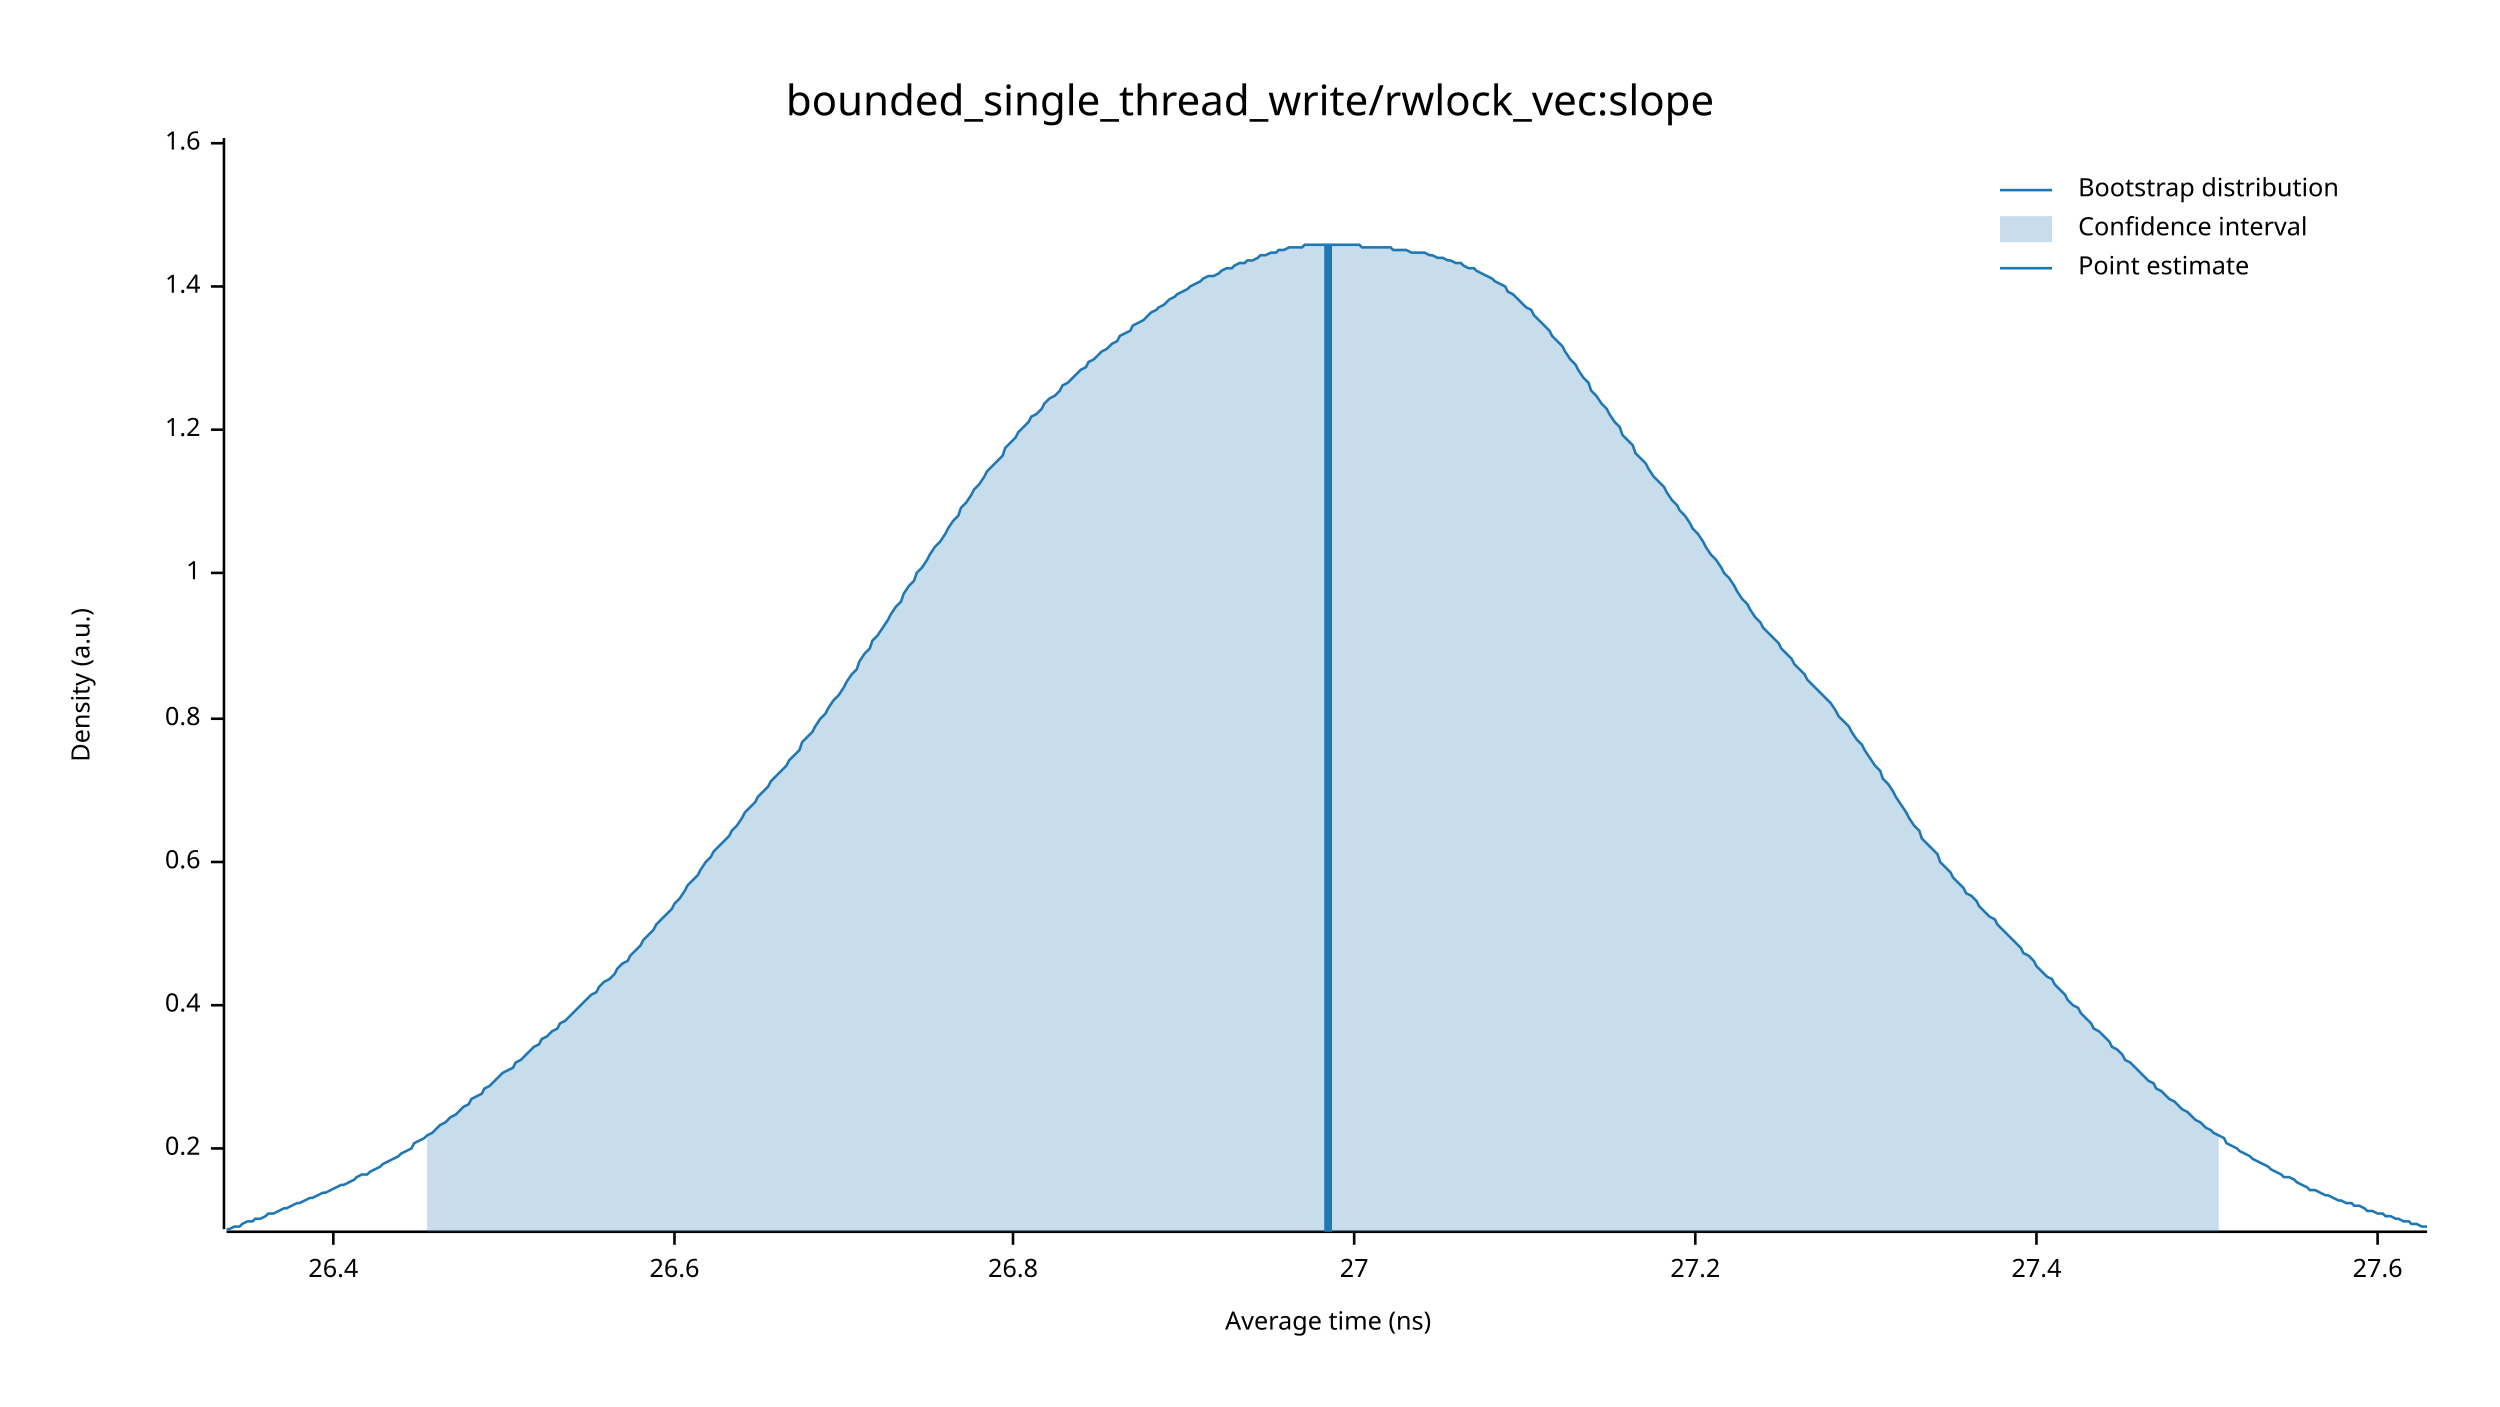
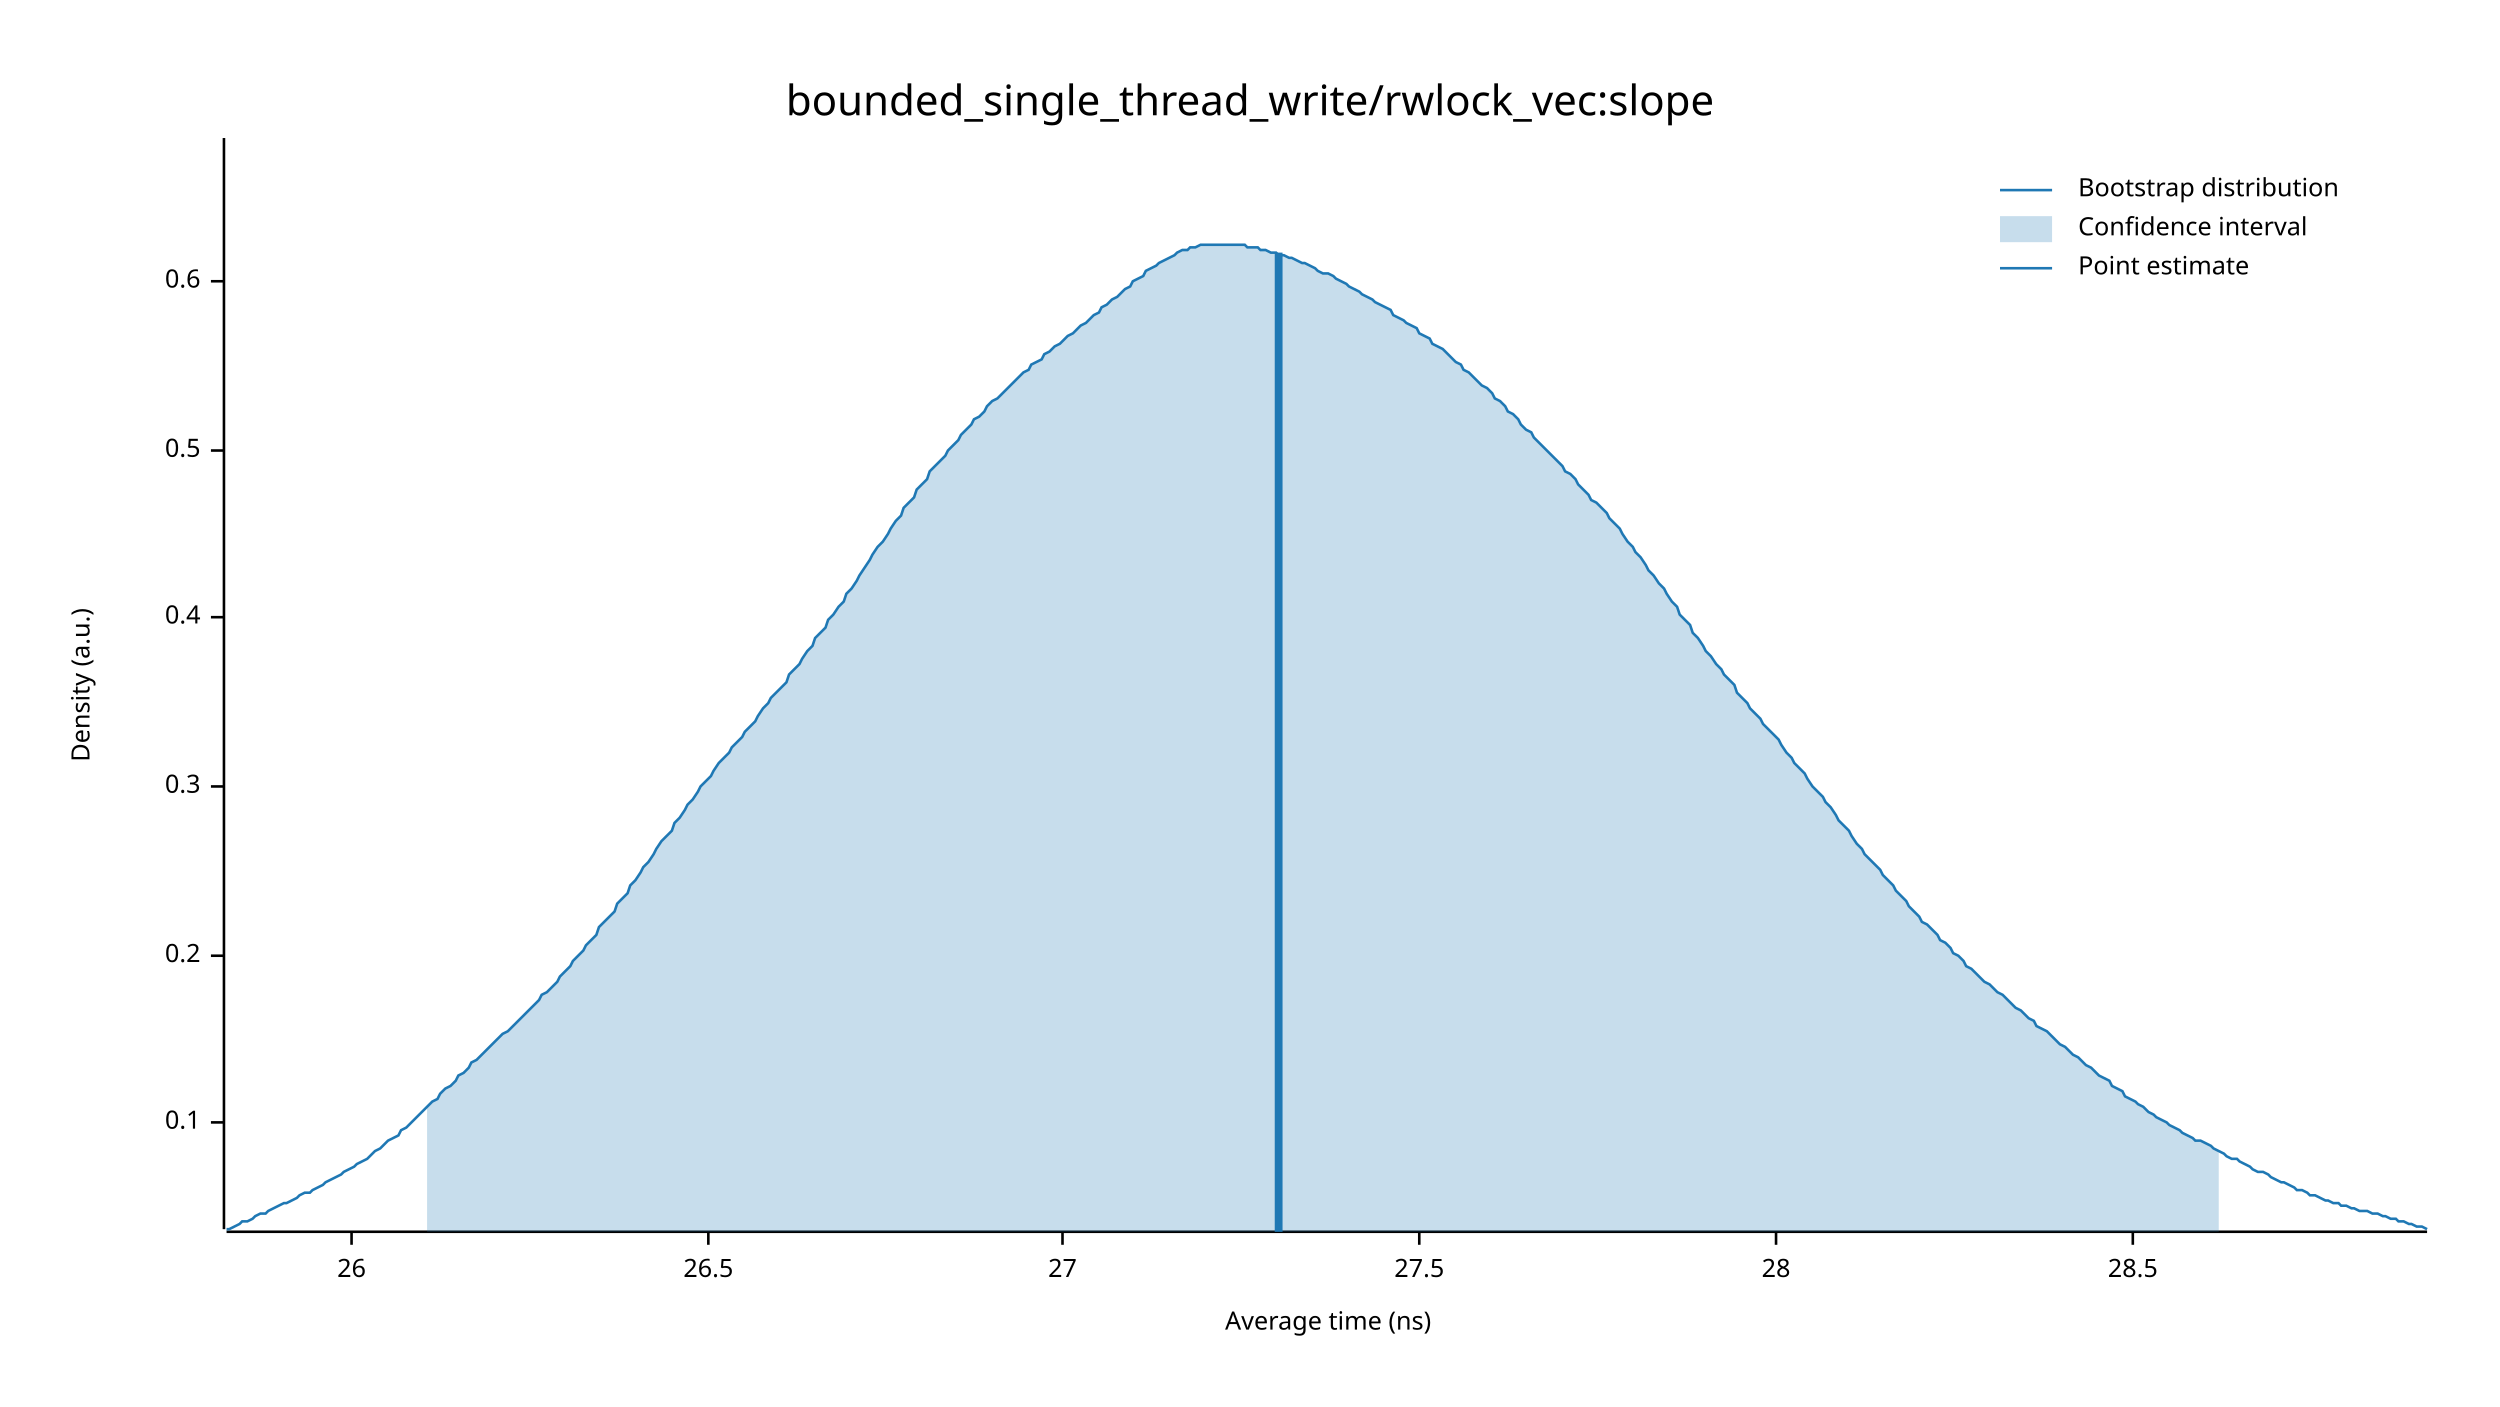
<svg xmlns="http://www.w3.org/2000/svg" width="960" height="540" viewBox="0 0 960 540">
  <text x="480" y="32" dy="0.76em" text-anchor="middle" font-family="sans-serif" font-size="16.129" opacity="1" fill="#000000">
bounded_single_thread_write/rwlock_vec:slope
</text>
  <text x="27" y="263" dy="0.76em" text-anchor="middle" font-family="sans-serif" font-size="9.677" opacity="1" fill="#000000" transform="rotate(270, 27, 263)">
Density (a.u.)
</text>
  <text x="510" y="513" dy="-0.5ex" text-anchor="middle" font-family="sans-serif" font-size="9.677" opacity="1" fill="#000000">
Average time (ns)
</text>
  <polyline fill="none" opacity="1" stroke="#000000" stroke-width="1" points="86,53 86,472 " />
-   <text x="77" y="441" dy="0.5ex" text-anchor="end" font-family="sans-serif" font-size="9.677" opacity="1" fill="#000000">
+   <text x="77" y="431" dy="0.5ex" text-anchor="end" font-family="sans-serif" font-size="9.677" opacity="1" fill="#000000">
+ 0.1
+ </text>
+   <polyline fill="none" opacity="1" stroke="#000000" stroke-width="1" points="81,431 86,431 " />
+   <text x="77" y="367" dy="0.5ex" text-anchor="end" font-family="sans-serif" font-size="9.677" opacity="1" fill="#000000">
0.2
</text>
-   <polyline fill="none" opacity="1" stroke="#000000" stroke-width="1" points="81,441 86,441 " />
-   <text x="77" y="386" dy="0.5ex" text-anchor="end" font-family="sans-serif" font-size="9.677" opacity="1" fill="#000000">
+   <polyline fill="none" opacity="1" stroke="#000000" stroke-width="1" points="81,367 86,367 " />
+   <text x="77" y="302" dy="0.5ex" text-anchor="end" font-family="sans-serif" font-size="9.677" opacity="1" fill="#000000">
+ 0.3
+ </text>
+   <polyline fill="none" opacity="1" stroke="#000000" stroke-width="1" points="81,302 86,302 " />
+   <text x="77" y="237" dy="0.5ex" text-anchor="end" font-family="sans-serif" font-size="9.677" opacity="1" fill="#000000">
0.4
</text>
-   <polyline fill="none" opacity="1" stroke="#000000" stroke-width="1" points="81,386 86,386 " />
-   <text x="77" y="331" dy="0.5ex" text-anchor="end" font-family="sans-serif" font-size="9.677" opacity="1" fill="#000000">
+   <polyline fill="none" opacity="1" stroke="#000000" stroke-width="1" points="81,237 86,237 " />
+   <text x="77" y="173" dy="0.5ex" text-anchor="end" font-family="sans-serif" font-size="9.677" opacity="1" fill="#000000">
+ 0.5
+ </text>
+   <polyline fill="none" opacity="1" stroke="#000000" stroke-width="1" points="81,173 86,173 " />
+   <text x="77" y="108" dy="0.5ex" text-anchor="end" font-family="sans-serif" font-size="9.677" opacity="1" fill="#000000">
0.6
</text>
-   <polyline fill="none" opacity="1" stroke="#000000" stroke-width="1" points="81,331 86,331 " />
-   <text x="77" y="276" dy="0.5ex" text-anchor="end" font-family="sans-serif" font-size="9.677" opacity="1" fill="#000000">
- 0.8
+   <polyline fill="none" opacity="1" stroke="#000000" stroke-width="1" points="81,108 86,108 " />
+   <polyline fill="none" opacity="1" stroke="#000000" stroke-width="1" points="87,473 932,473 " />
+   <text x="135" y="483" dy="0.76em" text-anchor="middle" font-family="sans-serif" font-size="9.677" opacity="1" fill="#000000">
+ 26
</text>
-   <polyline fill="none" opacity="1" stroke="#000000" stroke-width="1" points="81,276 86,276 " />
-   <text x="77" y="220" dy="0.5ex" text-anchor="end" font-family="sans-serif" font-size="9.677" opacity="1" fill="#000000">
- 1
+   <polyline fill="none" opacity="1" stroke="#000000" stroke-width="1" points="135,473 135,478 " />
+   <text x="272" y="483" dy="0.76em" text-anchor="middle" font-family="sans-serif" font-size="9.677" opacity="1" fill="#000000">
+ 26.5
</text>
-   <polyline fill="none" opacity="1" stroke="#000000" stroke-width="1" points="81,220 86,220 " />
-   <text x="77" y="165" dy="0.5ex" text-anchor="end" font-family="sans-serif" font-size="9.677" opacity="1" fill="#000000">
- 1.2
- </text>
-   <polyline fill="none" opacity="1" stroke="#000000" stroke-width="1" points="81,165 86,165 " />
-   <text x="77" y="110" dy="0.5ex" text-anchor="end" font-family="sans-serif" font-size="9.677" opacity="1" fill="#000000">
- 1.4
- </text>
-   <polyline fill="none" opacity="1" stroke="#000000" stroke-width="1" points="81,110 86,110 " />
-   <text x="77" y="55" dy="0.5ex" text-anchor="end" font-family="sans-serif" font-size="9.677" opacity="1" fill="#000000">
- 1.6
- </text>
-   <polyline fill="none" opacity="1" stroke="#000000" stroke-width="1" points="81,55 86,55 " />
-   <polyline fill="none" opacity="1" stroke="#000000" stroke-width="1" points="87,473 932,473 " />
-   <text x="128" y="483" dy="0.76em" text-anchor="middle" font-family="sans-serif" font-size="9.677" opacity="1" fill="#000000">
- 26.4
- </text>
-   <polyline fill="none" opacity="1" stroke="#000000" stroke-width="1" points="128,473 128,478 " />
-   <text x="259" y="483" dy="0.76em" text-anchor="middle" font-family="sans-serif" font-size="9.677" opacity="1" fill="#000000">
- 26.6
- </text>
-   <polyline fill="none" opacity="1" stroke="#000000" stroke-width="1" points="259,473 259,478 " />
-   <text x="389" y="483" dy="0.76em" text-anchor="middle" font-family="sans-serif" font-size="9.677" opacity="1" fill="#000000">
- 26.8
- </text>
-   <polyline fill="none" opacity="1" stroke="#000000" stroke-width="1" points="389,473 389,478 " />
-   <text x="520" y="483" dy="0.76em" text-anchor="middle" font-family="sans-serif" font-size="9.677" opacity="1" fill="#000000">
+   <polyline fill="none" opacity="1" stroke="#000000" stroke-width="1" points="272,473 272,478 " />
+   <text x="408" y="483" dy="0.76em" text-anchor="middle" font-family="sans-serif" font-size="9.677" opacity="1" fill="#000000">
27
</text>
-   <polyline fill="none" opacity="1" stroke="#000000" stroke-width="1" points="520,473 520,478 " />
-   <text x="651" y="483" dy="0.76em" text-anchor="middle" font-family="sans-serif" font-size="9.677" opacity="1" fill="#000000">
- 27.2
+   <polyline fill="none" opacity="1" stroke="#000000" stroke-width="1" points="408,473 408,478 " />
+   <text x="545" y="483" dy="0.76em" text-anchor="middle" font-family="sans-serif" font-size="9.677" opacity="1" fill="#000000">
+ 27.5
</text>
-   <polyline fill="none" opacity="1" stroke="#000000" stroke-width="1" points="651,473 651,478 " />
-   <text x="782" y="483" dy="0.76em" text-anchor="middle" font-family="sans-serif" font-size="9.677" opacity="1" fill="#000000">
- 27.4
+   <polyline fill="none" opacity="1" stroke="#000000" stroke-width="1" points="545,473 545,478 " />
+   <text x="682" y="483" dy="0.76em" text-anchor="middle" font-family="sans-serif" font-size="9.677" opacity="1" fill="#000000">
+ 28
</text>
-   <polyline fill="none" opacity="1" stroke="#000000" stroke-width="1" points="782,473 782,478 " />
-   <text x="913" y="483" dy="0.76em" text-anchor="middle" font-family="sans-serif" font-size="9.677" opacity="1" fill="#000000">
- 27.6
+   <polyline fill="none" opacity="1" stroke="#000000" stroke-width="1" points="682,473 682,478 " />
+   <text x="819" y="483" dy="0.76em" text-anchor="middle" font-family="sans-serif" font-size="9.677" opacity="1" fill="#000000">
+ 28.5
</text>
-   <polyline fill="none" opacity="1" stroke="#000000" stroke-width="1" points="913,473 913,478 " />
-   <polyline fill="none" opacity="1" stroke="#1F78B4" stroke-width="1" points="87,472 88,472 90,471 92,471 93,470 95,469 97,469 98,468 100,468 102,467 103,466 105,466 107,465 109,464 110,464 112,463 114,462 115,462 117,461 119,460 120,460 122,459 124,458 125,458 127,457 129,456 131,455 132,455 134,454 136,453 137,452 139,451 141,451 142,450 144,449 146,448 147,447 149,446 151,445 153,444 154,443 156,442 158,441 159,439 161,438 163,437 164,436 166,435 168,433 169,432 171,431 173,429 175,428 176,427 178,425 180,424 181,422 183,421 185,420 186,418 188,417 190,415 191,414 193,412 195,411 197,410 198,408 200,407 202,405 203,404 205,402 207,401 208,399 210,398 212,396 214,395 215,393 217,392 219,390 220,389 222,387 224,385 225,384 227,382 229,381 230,379 232,377 234,376 236,374 237,372 239,370 241,369 242,367 244,365 246,363 247,361 249,359 251,357 252,355 254,353 256,351 258,349 259,347 261,345 263,342 264,340 266,338 268,336 269,334 271,331 273,329 274,327 276,325 278,323 280,321 281,319 283,317 285,314 286,312 288,310 290,308 291,306 293,304 295,302 296,300 298,298 300,296 302,294 303,292 305,290 307,288 308,285 310,283 312,281 313,279 315,276 317,274 318,272 320,269 322,267 324,264 325,262 327,259 329,257 330,254 332,251 334,249 335,246 337,244 339,241 341,238 342,236 344,233 346,231 347,228 349,225 351,223 352,220 354,218 356,215 357,213 359,210 361,208 363,205 364,203 366,200 368,198 369,195 371,193 373,190 374,188 376,186 378,183 379,181 381,179 383,177 385,175 386,172 388,170 390,168 391,166 393,164 395,162 396,160 398,159 400,157 401,155 403,153 405,152 407,150 408,148 410,147 412,145 413,144 415,142 417,141 418,139 420,138 422,136 423,135 425,134 427,132 429,131 430,129 432,128 434,127 435,125 437,124 439,123 440,122 442,120 444,119 445,118 447,117 449,115 451,114 452,113 454,112 456,111 457,110 459,109 461,108 462,107 464,106 466,106 468,105 469,104 471,103 473,103 474,102 476,101 478,101 479,100 481,100 483,99 484,98 486,98 488,97 490,97 491,96 493,96 495,95 496,95 498,95 500,95 501,94 503,94 505,94 506,94 508,94 510,94 512,94 513,94 515,94 517,94 518,94 520,94 522,94 523,95 525,95 527,95 528,95 530,95 532,95 534,95 535,96 537,96 539,96 540,96 542,97 544,97 545,97 547,97 549,98 550,98 552,99 554,99 556,100 557,100 559,101 561,101 562,102 564,103 566,103 567,104 569,105 571,106 573,107 574,108 576,109 578,110 579,112 581,113 583,115 584,116 586,118 588,119 589,121 591,123 593,125 595,127 596,129 598,131 600,133 601,135 603,138 605,140 606,142 608,145 610,147 611,150 613,152 615,155 617,157 618,159 620,162 622,164 623,167 625,169 627,171 628,174 630,176 632,178 633,180 635,183 637,185 639,187 640,189 642,192 644,194 645,196 647,198 649,201 650,203 652,205 654,208 655,210 657,213 659,215 661,218 662,220 664,222 666,225 667,227 669,230 671,232 672,234 674,237 676,239 677,241 679,243 681,245 683,247 684,249 686,251 688,253 689,255 691,257 693,259 694,261 696,263 698,265 700,267 701,268 703,270 705,273 706,275 708,277 710,279 711,281 713,284 715,286 716,288 718,291 720,294 722,296 723,299 725,301 727,304 728,306 730,309 732,312 733,314 735,317 737,319 738,322 740,324 742,326 744,328 745,331 747,333 749,335 750,337 752,339 754,341 755,343 757,344 759,346 760,348 762,350 764,352 766,353 767,355 769,357 771,359 772,360 774,362 776,364 777,366 779,367 781,369 782,371 784,373 786,375 788,376 789,378 791,380 793,382 794,384 796,386 798,387 799,389 801,391 803,393 804,395 806,396 808,398 810,400 811,402 813,403 815,405 816,407 818,408 820,410 821,411 823,413 825,415 827,416 828,418 830,419 832,421 833,422 835,423 837,425 838,426 840,427 842,429 843,430 845,431 847,433 849,434 850,435 852,436 854,437 855,439 857,440 859,441 860,442 862,443 864,444 865,445 867,446 869,447 871,448 872,449 874,450 876,451 877,452 879,452 881,453 882,454 884,455 886,456 887,457 889,457 891,458 893,459 894,459 896,460 898,461 899,461 901,462 903,462 904,463 906,463 908,464 909,465 911,465 913,466 915,466 916,467 918,467 920,468 921,468 923,469 925,469 926,470 928,470 930,471 932,471 " />
-   <polygon opacity="0.25" fill="#1F78B4" points="164,436 166,435 168,433 169,432 171,431 173,429 175,428 176,427 178,425 180,424 181,422 183,421 185,420 186,418 188,417 190,415 191,414 193,412 195,411 197,410 198,408 200,407 202,405 203,404 205,402 207,401 208,399 210,398 212,396 214,395 215,393 217,392 219,390 220,389 222,387 224,385 225,384 227,382 229,381 230,379 232,377 234,376 236,374 237,372 239,370 241,369 242,367 244,365 246,363 247,361 249,359 251,357 252,355 254,353 256,351 258,349 259,347 261,345 263,342 264,340 266,338 268,336 269,334 271,331 273,329 274,327 276,325 278,323 280,321 281,319 283,317 285,314 286,312 288,310 290,308 291,306 293,304 295,302 296,300 298,298 300,296 302,294 303,292 305,290 307,288 308,285 310,283 312,281 313,279 315,276 317,274 318,272 320,269 322,267 324,264 325,262 327,259 329,257 330,254 332,251 334,249 335,246 337,244 339,241 341,238 342,236 344,233 346,231 347,228 349,225 351,223 352,220 354,218 356,215 357,213 359,210 361,208 363,205 364,203 366,200 368,198 369,195 371,193 373,190 374,188 376,186 378,183 379,181 381,179 383,177 385,175 386,172 388,170 390,168 391,166 393,164 395,162 396,160 398,159 400,157 401,155 403,153 405,152 407,150 408,148 410,147 412,145 413,144 415,142 417,141 418,139 420,138 422,136 423,135 425,134 427,132 429,131 430,129 432,128 434,127 435,125 437,124 439,123 440,122 442,120 444,119 445,118 447,117 449,115 451,114 452,113 454,112 456,111 457,110 459,109 461,108 462,107 464,106 466,106 468,105 469,104 471,103 473,103 474,102 476,101 478,101 479,100 481,100 483,99 484,98 486,98 488,97 490,97 491,96 493,96 495,95 496,95 498,95 500,95 501,94 503,94 505,94 506,94 508,94 510,94 512,94 513,94 515,94 517,94 518,94 520,94 522,94 523,95 525,95 527,95 528,95 530,95 532,95 534,95 535,96 537,96 539,96 540,96 542,97 544,97 545,97 547,97 549,98 550,98 552,99 554,99 556,100 557,100 559,101 561,101 562,102 564,103 566,103 567,104 569,105 571,106 573,107 574,108 576,109 578,110 579,112 581,113 583,115 584,116 586,118 588,119 589,121 591,123 593,125 595,127 596,129 598,131 600,133 601,135 603,138 605,140 606,142 608,145 610,147 611,150 613,152 615,155 617,157 618,159 620,162 622,164 623,167 625,169 627,171 628,174 630,176 632,178 633,180 635,183 637,185 639,187 640,189 642,192 644,194 645,196 647,198 649,201 650,203 652,205 654,208 655,210 657,213 659,215 661,218 662,220 664,222 666,225 667,227 669,230 671,232 672,234 674,237 676,239 677,241 679,243 681,245 683,247 684,249 686,251 688,253 689,255 691,257 693,259 694,261 696,263 698,265 700,267 701,268 703,270 705,273 706,275 708,277 710,279 711,281 713,284 715,286 716,288 718,291 720,294 722,296 723,299 725,301 727,304 728,306 730,309 732,312 733,314 735,317 737,319 738,322 740,324 742,326 744,328 745,331 747,333 749,335 750,337 752,339 754,341 755,343 757,344 759,346 760,348 762,350 764,352 766,353 767,355 769,357 771,359 772,360 774,362 776,364 777,366 779,367 781,369 782,371 784,373 786,375 788,376 789,378 791,380 793,382 794,384 796,386 798,387 799,389 801,391 803,393 804,395 806,396 808,398 810,400 811,402 813,403 815,405 816,407 818,408 820,410 821,411 823,413 825,415 827,416 828,418 830,419 832,421 833,422 835,423 837,425 838,426 840,427 842,429 843,430 845,431 847,433 849,434 850,435 852,436 852,473 164,473 " />
-   <polyline fill="none" opacity="1" stroke="#1F78B4" stroke-width="3" points="510,473 510,94 " />
+   <polyline fill="none" opacity="1" stroke="#000000" stroke-width="1" points="819,473 819,478 " />
+   <polyline fill="none" opacity="1" stroke="#1F78B4" stroke-width="1" points="87,472 88,472 90,471 92,470 93,469 95,469 97,468 98,467 100,466 102,466 103,465 105,464 107,463 109,462 110,462 112,461 114,460 115,459 117,458 119,458 120,457 122,456 124,455 125,454 127,453 129,452 131,451 132,450 134,449 136,448 137,447 139,446 141,445 142,444 144,442 146,441 147,440 149,438 151,437 153,436 154,434 156,433 158,431 159,430 161,428 163,426 164,425 166,423 168,422 169,420 171,418 173,417 175,415 176,413 178,412 180,410 181,408 183,407 185,405 186,404 188,402 190,400 191,399 193,397 195,396 197,394 198,393 200,391 202,389 203,388 205,386 207,384 208,382 210,381 212,379 214,377 215,375 217,373 219,371 220,369 222,367 224,365 225,363 227,361 229,359 230,356 232,354 234,352 236,350 237,347 239,345 241,343 242,340 244,338 246,335 247,333 249,331 251,328 252,326 254,323 256,321 258,319 259,316 261,314 263,311 264,309 266,307 268,304 269,302 271,300 273,298 274,296 276,293 278,291 280,289 281,287 283,285 285,283 286,281 288,279 290,277 291,275 293,272 295,270 296,268 298,266 300,264 302,262 303,259 305,257 307,255 308,253 310,250 312,248 313,245 315,243 317,241 318,238 320,236 322,233 324,231 325,228 327,226 329,223 330,221 332,218 334,215 335,213 337,210 339,208 341,205 342,203 344,200 346,198 347,195 349,193 351,191 352,188 354,186 356,184 357,181 359,179 361,177 363,175 364,173 366,171 368,169 369,167 371,165 373,163 374,161 376,160 378,158 379,156 381,154 383,153 385,151 386,150 388,148 390,146 391,145 393,143 395,142 396,140 398,139 400,138 401,136 403,135 405,133 407,132 408,131 410,129 412,128 413,127 415,125 417,124 418,123 420,121 422,120 423,118 425,117 427,115 429,114 430,113 432,111 434,110 435,108 437,107 439,106 440,104 442,103 444,102 445,101 447,100 449,99 451,98 452,97 454,96 456,96 457,95 459,95 461,94 462,94 464,94 466,94 468,94 469,94 471,94 473,94 474,94 476,94 478,94 479,95 481,95 483,95 484,96 486,96 488,97 490,97 491,98 493,98 495,99 496,99 498,100 500,101 501,101 503,102 505,103 506,104 508,105 510,105 512,106 513,107 515,108 517,109 518,110 520,111 522,112 523,113 525,114 527,115 528,116 530,117 532,118 534,119 535,121 537,122 539,123 540,124 542,125 544,126 545,128 547,129 549,130 550,132 552,133 554,134 556,136 557,137 559,139 561,140 562,142 564,143 566,145 567,146 569,148 571,149 573,151 574,153 576,154 578,156 579,158 581,159 583,161 584,163 586,165 588,166 589,168 591,170 593,172 595,174 596,175 598,177 600,179 601,181 603,182 605,184 606,186 608,188 610,190 611,192 613,193 615,195 617,197 618,199 620,201 622,203 623,205 625,208 627,210 628,212 630,214 632,217 633,219 635,221 637,224 639,226 640,228 642,231 644,233 645,236 647,238 649,240 650,243 652,245 654,248 655,250 657,252 659,255 661,257 662,259 664,261 666,263 667,266 669,268 671,270 672,272 674,274 676,276 677,278 679,280 681,282 683,284 684,286 686,289 688,291 689,293 691,295 693,297 694,299 696,302 698,304 700,306 701,308 703,310 705,313 706,315 708,317 710,319 711,321 713,324 715,326 716,328 718,330 720,332 722,334 723,336 725,338 727,340 728,342 730,344 732,346 733,348 735,350 737,352 738,354 740,355 742,357 744,359 745,361 747,362 749,364 750,366 752,367 754,369 755,371 757,372 759,374 760,375 762,377 764,378 766,380 767,381 769,382 771,384 772,385 774,387 776,388 777,389 779,391 781,392 782,394 784,395 786,396 788,398 789,399 791,401 793,402 794,403 796,405 798,406 799,407 801,409 803,410 804,411 806,413 808,414 810,415 811,417 813,418 815,419 816,421 818,422 820,423 821,424 823,425 825,427 827,428 828,429 830,430 832,431 833,432 835,433 837,434 838,435 840,436 842,437 843,438 845,438 847,439 849,440 850,441 852,442 854,443 855,444 857,445 859,445 860,446 862,447 864,448 865,449 867,450 869,450 871,451 872,452 874,453 876,454 877,454 879,455 881,456 882,457 884,457 886,458 887,459 889,459 891,460 893,461 894,461 896,462 898,462 899,463 901,463 903,464 904,464 906,465 908,465 909,465 911,466 913,466 915,467 916,467 918,468 920,468 921,469 923,469 925,470 926,470 928,471 930,471 932,472 " />
+   <polygon opacity="0.25" fill="#1F78B4" points="164,425 166,423 168,422 169,420 171,418 173,417 175,415 176,413 178,412 180,410 181,408 183,407 185,405 186,404 188,402 190,400 191,399 193,397 195,396 197,394 198,393 200,391 202,389 203,388 205,386 207,384 208,382 210,381 212,379 214,377 215,375 217,373 219,371 220,369 222,367 224,365 225,363 227,361 229,359 230,356 232,354 234,352 236,350 237,347 239,345 241,343 242,340 244,338 246,335 247,333 249,331 251,328 252,326 254,323 256,321 258,319 259,316 261,314 263,311 264,309 266,307 268,304 269,302 271,300 273,298 274,296 276,293 278,291 280,289 281,287 283,285 285,283 286,281 288,279 290,277 291,275 293,272 295,270 296,268 298,266 300,264 302,262 303,259 305,257 307,255 308,253 310,250 312,248 313,245 315,243 317,241 318,238 320,236 322,233 324,231 325,228 327,226 329,223 330,221 332,218 334,215 335,213 337,210 339,208 341,205 342,203 344,200 346,198 347,195 349,193 351,191 352,188 354,186 356,184 357,181 359,179 361,177 363,175 364,173 366,171 368,169 369,167 371,165 373,163 374,161 376,160 378,158 379,156 381,154 383,153 385,151 386,150 388,148 390,146 391,145 393,143 395,142 396,140 398,139 400,138 401,136 403,135 405,133 407,132 408,131 410,129 412,128 413,127 415,125 417,124 418,123 420,121 422,120 423,118 425,117 427,115 429,114 430,113 432,111 434,110 435,108 437,107 439,106 440,104 442,103 444,102 445,101 447,100 449,99 451,98 452,97 454,96 456,96 457,95 459,95 461,94 462,94 464,94 466,94 468,94 469,94 471,94 473,94 474,94 476,94 478,94 479,95 481,95 483,95 484,96 486,96 488,97 490,97 491,98 493,98 495,99 496,99 498,100 500,101 501,101 503,102 505,103 506,104 508,105 510,105 512,106 513,107 515,108 517,109 518,110 520,111 522,112 523,113 525,114 527,115 528,116 530,117 532,118 534,119 535,121 537,122 539,123 540,124 542,125 544,126 545,128 547,129 549,130 550,132 552,133 554,134 556,136 557,137 559,139 561,140 562,142 564,143 566,145 567,146 569,148 571,149 573,151 574,153 576,154 578,156 579,158 581,159 583,161 584,163 586,165 588,166 589,168 591,170 593,172 595,174 596,175 598,177 600,179 601,181 603,182 605,184 606,186 608,188 610,190 611,192 613,193 615,195 617,197 618,199 620,201 622,203 623,205 625,208 627,210 628,212 630,214 632,217 633,219 635,221 637,224 639,226 640,228 642,231 644,233 645,236 647,238 649,240 650,243 652,245 654,248 655,250 657,252 659,255 661,257 662,259 664,261 666,263 667,266 669,268 671,270 672,272 674,274 676,276 677,278 679,280 681,282 683,284 684,286 686,289 688,291 689,293 691,295 693,297 694,299 696,302 698,304 700,306 701,308 703,310 705,313 706,315 708,317 710,319 711,321 713,324 715,326 716,328 718,330 720,332 722,334 723,336 725,338 727,340 728,342 730,344 732,346 733,348 735,350 737,352 738,354 740,355 742,357 744,359 745,361 747,362 749,364 750,366 752,367 754,369 755,371 757,372 759,374 760,375 762,377 764,378 766,380 767,381 769,382 771,384 772,385 774,387 776,388 777,389 779,391 781,392 782,394 784,395 786,396 788,398 789,399 791,401 793,402 794,403 796,405 798,406 799,407 801,409 803,410 804,411 806,413 808,414 810,415 811,417 813,418 815,419 816,421 818,422 820,423 821,424 823,425 825,427 827,428 828,429 830,430 832,431 833,432 835,433 837,434 838,435 840,436 842,437 843,438 845,438 847,439 849,440 850,441 852,442 852,473 164,473 " />
+   <polyline fill="none" opacity="1" stroke="#1F78B4" stroke-width="3" points="491,473 491,97 " />
  <text x="798" y="68" dy="0.76em" text-anchor="start" font-family="sans-serif" font-size="9.677" opacity="1" fill="#000000">
Bootstrap distribution
</text>
  <text x="798" y="83" dy="0.76em" text-anchor="start" font-family="sans-serif" font-size="9.677" opacity="1" fill="#000000">
Confidence interval
</text>
  <text x="798" y="98" dy="0.76em" text-anchor="start" font-family="sans-serif" font-size="9.677" opacity="1" fill="#000000">
Point estimate
</text>
  <polyline fill="none" opacity="1" stroke="#1F78B4" stroke-width="1" points="768,73 788,73 " />
  <rect x="768" y="83" width="20" height="10" opacity="0.25" fill="#1F78B4" stroke="none" />
  <polyline fill="none" opacity="1" stroke="#1F78B4" stroke-width="1" points="768,103 788,103 " />
</svg>
